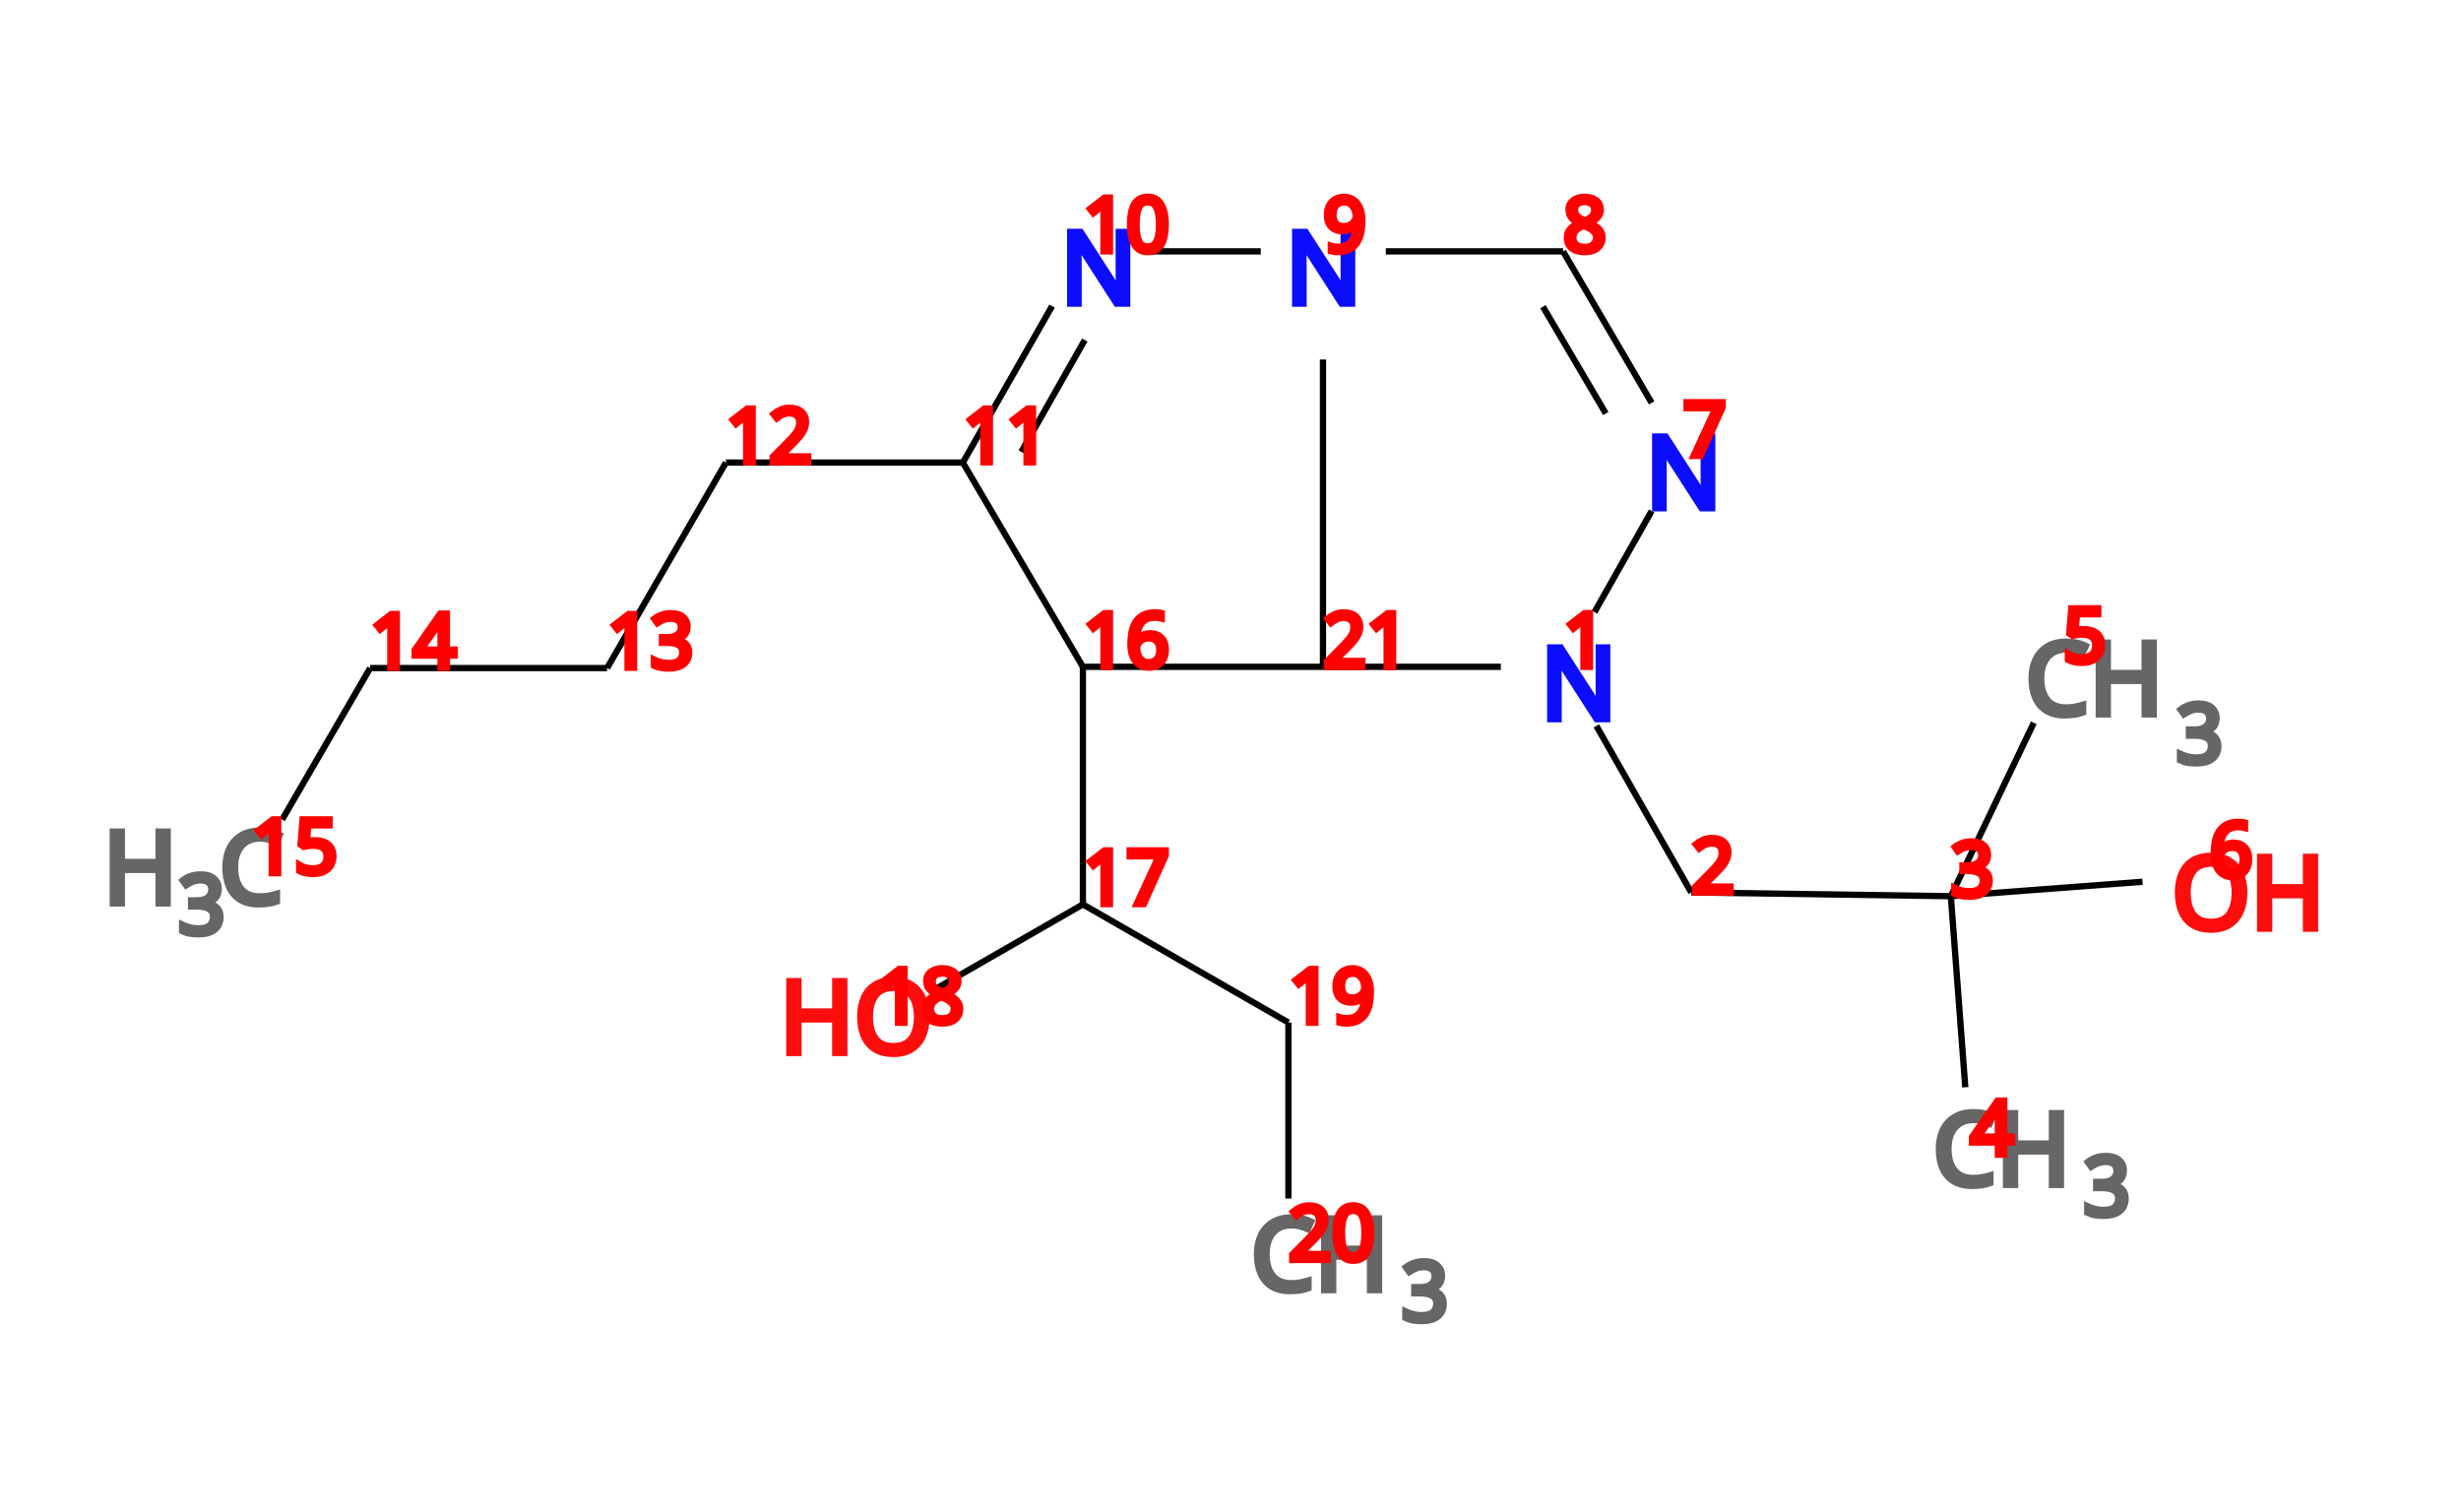
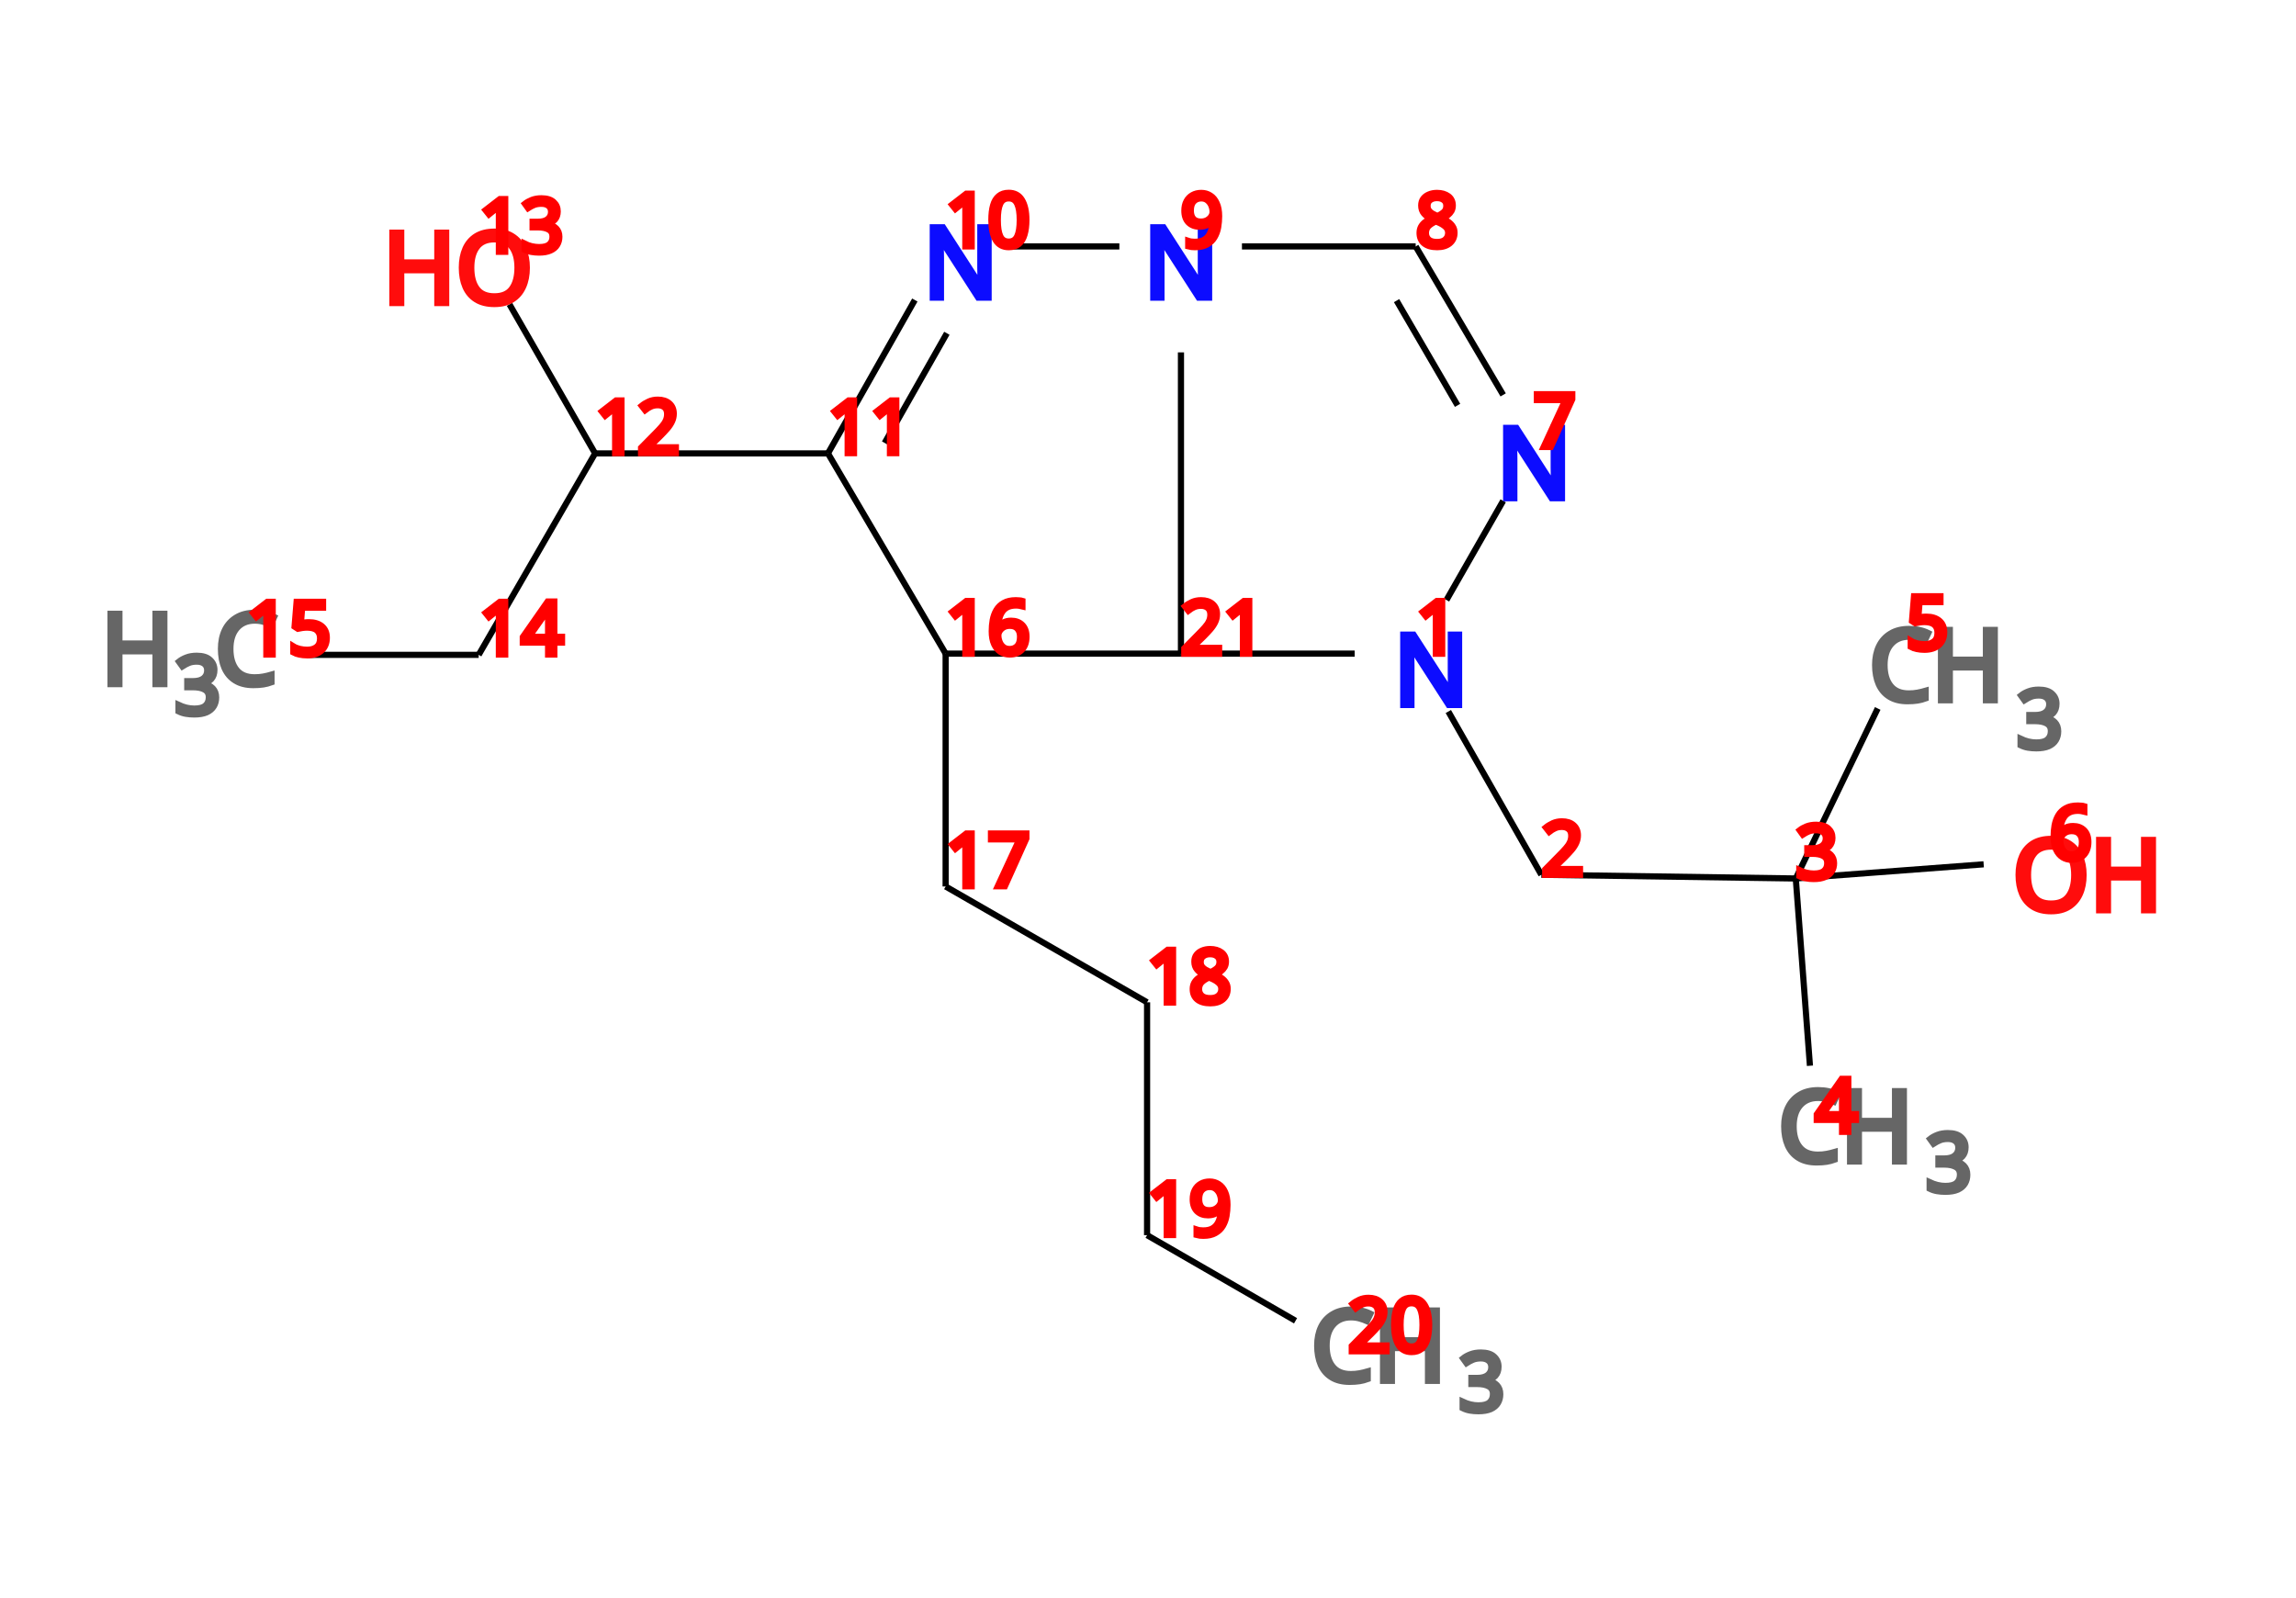
- <svg xmlns="http://www.w3.org/2000/svg" width="391.572" height="240.482" x="0" y="0" font-family="sans-serif" stroke="rgb(0,0,0)" stroke-width="1">
-   <line x1="254.0" y1="115.5" x2="269.1" y2="142.0" />
-   <line x1="269.1" y1="142.0" x2="310.4" y2="142.6" />
-   <line x1="310.4" y1="142.6" x2="312.7" y2="173.0" />
-   <line x1="310.4" y1="142.6" x2="323.6" y2="115.0" />
-   <line x1="310.4" y1="142.6" x2="340.9" y2="140.3" />
-   <line x1="153.2" y1="73.6" x2="115.5" y2="73.6" />
-   <line x1="115.5" y1="73.6" x2="96.6" y2="106.3" />
-   <line x1="96.6" y1="106.3" x2="58.9" y2="106.3" />
-   <line x1="58.9" y1="106.3" x2="44.9" y2="130.4" />
-   <line x1="172.3" y1="106.1" x2="172.3" y2="143.9" />
-   <line x1="172.3" y1="143.9" x2="148.1" y2="157.8" />
-   <line x1="172.3" y1="143.9" x2="205.0" y2="162.7" />
-   <line x1="205.0" y1="162.7" x2="205.0" y2="190.7" />
-   <line x1="253.7" y1="97.4" x2="262.8" y2="81.3" />
-   <line x1="262.8" y1="64.1" x2="248.7" y2="40.0" />
-   <line x1="255.5" y1="65.8" x2="245.5" y2="48.8" />
-   <line x1="248.7" y1="40.0" x2="220.5" y2="40.0" />
-   <line x1="210.5" y1="57.2" x2="210.5" y2="106.1" />
-   <line x1="210.5" y1="106.1" x2="238.8" y2="106.1" />
-   <line x1="167.4" y1="48.7" x2="153.2" y2="73.6" />
-   <line x1="172.6" y1="54.1" x2="162.5" y2="71.9" />
-   <line x1="153.2" y1="73.6" x2="172.3" y2="106.1" />
-   <line x1="172.3" y1="106.1" x2="210.5" y2="106.1" />
-   <line x1="200.6" y1="40.0" x2="182.3" y2="40.0" />
-   <text x="245.113" y="114.438" fill="rgb(12,12,255)" stroke="rgb(12,12,255)" stroke-width="1" font-size="16">N</text>
-   <text x="307.523" y="188.536" fill="rgb(102,102,102)" stroke="rgb(102,102,102)" stroke-width="1" font-size="16">CH</text>
-   <text x="331.523" y="193.336" fill="rgb(102,102,102)" stroke="rgb(102,102,102)" stroke-width="1" font-size="13">3</text>
-   <text x="322.283" y="113.67" fill="rgb(102,102,102)" stroke="rgb(102,102,102)" stroke-width="1" font-size="16">CH</text>
-   <text x="346.283" y="121.35" fill="rgb(102,102,102)" stroke="rgb(102,102,102)" stroke-width="1" font-size="13">3</text>
-   <text x="345.572" y="147.764" fill="rgb(255,12,12)" stroke="rgb(255,12,12)" stroke-width="1" font-size="16">OH</text>
-   <text x="261.815" y="80.875" fill="rgb(12,12,255)" stroke="rgb(12,12,255)" stroke-width="1" font-size="16">N</text>
-   <text x="204.531" y="48.32" fill="rgb(12,12,255)" stroke="rgb(12,12,255)" stroke-width="1" font-size="16">N</text>
-   <text x="168.739" y="48.32" fill="rgb(12,12,255)" stroke="rgb(12,12,255)" stroke-width="1" font-size="16">N</text>
-   <text x="16.4" y="143.74" fill="rgb(102,102,102)" stroke="rgb(102,102,102)" stroke-width="1" font-size="16">H</text>
-   <text x="28.4" y="148.54" fill="rgb(102,102,102)" stroke="rgb(102,102,102)" stroke-width="1" font-size="13">3</text>
-   <text x="34.9" y="143.74" fill="rgb(102,102,102)" stroke="rgb(102,102,102)" stroke-width="1" font-size="16">C</text>
-   <text x="124.05" y="167.537" fill="rgb(255,12,12)" stroke="rgb(255,12,12)" stroke-width="1" font-size="16">HO</text>
-   <text x="199.027" y="205.282" fill="rgb(102,102,102)" stroke="rgb(102,102,102)" stroke-width="1" font-size="16">CH</text>
-   <text x="223.027" y="210.082" fill="rgb(102,102,102)" stroke="rgb(102,102,102)" stroke-width="1" font-size="13">3</text>
-   <text x="248.713" y="106.118" fill="rgb(255,0,0)" stroke="rgb(255,0,0)" stroke-width="1" font-size="12">1</text>
-   <text x="269.117" y="142.013" fill="rgb(255,0,0)" stroke="rgb(255,0,0)" stroke-width="1" font-size="12">2</text>
-   <text x="310.401" y="142.566" fill="rgb(255,0,0)" stroke="rgb(255,0,0)" stroke-width="1" font-size="12">3</text>
-   <text x="313.523" y="183.736" fill="rgb(255,0,0)" stroke="rgb(255,0,0)" stroke-width="1" font-size="12">4</text>
-   <text x="328.283" y="105.35" fill="rgb(255,0,0)" stroke="rgb(255,0,0)" stroke-width="1" font-size="12">5</text>
-   <text x="351.572" y="139.444" fill="rgb(255,0,0)" stroke="rgb(255,0,0)" stroke-width="1" font-size="12">6</text>
-   <text x="267.815" y="72.555" fill="rgb(255,0,0)" stroke="rgb(255,0,0)" stroke-width="1" font-size="12">7</text>
-   <text x="248.713" y="40" fill="rgb(255,0,0)" stroke="rgb(255,0,0)" stroke-width="1" font-size="12">8</text>
-   <text x="210.531" y="40" fill="rgb(255,0,0)" stroke="rgb(255,0,0)" stroke-width="1" font-size="12">9</text>
-   <text x="172.339" y="40" fill="rgb(255,0,0)" stroke="rgb(255,0,0)" stroke-width="1" font-size="12">10</text>
-   <text x="153.236" y="73.563" fill="rgb(255,0,0)" stroke="rgb(255,0,0)" stroke-width="1" font-size="12">11</text>
-   <text x="115.491" y="73.563" fill="rgb(255,0,0)" stroke="rgb(255,0,0)" stroke-width="1" font-size="12">12</text>
-   <text x="96.618" y="106.252" fill="rgb(255,0,0)" stroke="rgb(255,0,0)" stroke-width="1" font-size="12">13</text>
-   <text x="58.873" y="106.252" fill="rgb(255,0,0)" stroke="rgb(255,0,0)" stroke-width="1" font-size="12">14</text>
-   <text x="40" y="138.94" fill="rgb(255,0,0)" stroke="rgb(255,0,0)" stroke-width="1" font-size="12">15</text>
-   <text x="172.339" y="106.118" fill="rgb(255,0,0)" stroke="rgb(255,0,0)" stroke-width="1" font-size="12">16</text>
-   <text x="172.339" y="143.864" fill="rgb(255,0,0)" stroke="rgb(255,0,0)" stroke-width="1" font-size="12">17</text>
-   <text x="139.65" y="162.737" fill="rgb(255,0,0)" stroke="rgb(255,0,0)" stroke-width="1" font-size="12">18</text>
-   <text x="205.027" y="162.737" fill="rgb(255,0,0)" stroke="rgb(255,0,0)" stroke-width="1" font-size="12">19</text>
-   <text x="205.027" y="200.482" fill="rgb(255,0,0)" stroke="rgb(255,0,0)" stroke-width="1" font-size="12">20</text>
-   <text x="210.531" y="106.118" fill="rgb(255,0,0)" stroke="rgb(255,0,0)" stroke-width="1" font-size="12">21</text>
+ <svg xmlns="http://www.w3.org/2000/svg" width="372.699" height="259.355" x="0" y="0" font-family="sans-serif" stroke="rgb(0,0,0)" stroke-width="1">
+   <line x1="235.1" y1="115.5" x2="250.2" y2="142.0" />
+   <line x1="250.2" y1="142.0" x2="291.5" y2="142.6" />
+   <line x1="291.5" y1="142.6" x2="293.8" y2="173.0" />
+   <line x1="291.5" y1="142.6" x2="304.8" y2="115.0" />
+   <line x1="291.5" y1="142.6" x2="322.0" y2="140.3" />
+   <line x1="134.4" y1="73.6" x2="96.6" y2="73.6" />
+   <line x1="96.6" y1="73.6" x2="82.7" y2="49.4" />
+   <line x1="96.6" y1="73.6" x2="77.7" y2="106.3" />
+   <line x1="77.7" y1="106.3" x2="49.8" y2="106.3" />
+   <line x1="153.5" y1="106.1" x2="153.5" y2="143.9" />
+   <line x1="153.5" y1="143.9" x2="186.2" y2="162.7" />
+   <line x1="186.2" y1="162.7" x2="186.2" y2="200.5" />
+   <line x1="186.2" y1="200.5" x2="210.3" y2="214.4" />
+   <line x1="234.8" y1="97.4" x2="244.0" y2="81.3" />
+   <line x1="244.0" y1="64.1" x2="229.8" y2="40.0" />
+   <line x1="236.6" y1="65.8" x2="226.7" y2="48.8" />
+   <line x1="229.8" y1="40.0" x2="201.6" y2="40.0" />
+   <line x1="191.7" y1="57.2" x2="191.7" y2="106.1" />
+   <line x1="191.7" y1="106.1" x2="219.9" y2="106.1" />
+   <line x1="148.5" y1="48.7" x2="134.4" y2="73.6" />
+   <line x1="153.7" y1="54.1" x2="143.6" y2="71.9" />
+   <line x1="134.4" y1="73.6" x2="153.5" y2="106.1" />
+   <line x1="153.5" y1="106.1" x2="191.7" y2="106.1" />
+   <line x1="181.7" y1="40.0" x2="163.4" y2="40.0" />
+   <text x="226.24" y="114.438" fill="rgb(12,12,255)" stroke="rgb(12,12,255)" stroke-width="1" font-size="16">N</text>
+   <text x="288.651" y="188.536" fill="rgb(102,102,102)" stroke="rgb(102,102,102)" stroke-width="1" font-size="16">CH</text>
+   <text x="312.651" y="193.336" fill="rgb(102,102,102)" stroke="rgb(102,102,102)" stroke-width="1" font-size="13">3</text>
+   <text x="303.41" y="113.67" fill="rgb(102,102,102)" stroke="rgb(102,102,102)" stroke-width="1" font-size="16">CH</text>
+   <text x="327.41" y="121.35" fill="rgb(102,102,102)" stroke="rgb(102,102,102)" stroke-width="1" font-size="13">3</text>
+   <text x="326.699" y="147.764" fill="rgb(255,12,12)" stroke="rgb(255,12,12)" stroke-width="1" font-size="16">OH</text>
+   <text x="242.942" y="80.875" fill="rgb(12,12,255)" stroke="rgb(12,12,255)" stroke-width="1" font-size="16">N</text>
+   <text x="185.659" y="48.32" fill="rgb(12,12,255)" stroke="rgb(12,12,255)" stroke-width="1" font-size="16">N</text>
+   <text x="149.866" y="48.32" fill="rgb(12,12,255)" stroke="rgb(12,12,255)" stroke-width="1" font-size="16">N</text>
+   <text x="62.145" y="49.195" fill="rgb(255,12,12)" stroke="rgb(255,12,12)" stroke-width="1" font-size="16">HO</text>
+   <text x="16.4" y="111.052" fill="rgb(102,102,102)" stroke="rgb(102,102,102)" stroke-width="1" font-size="16">H</text>
+   <text x="28.4" y="115.852" fill="rgb(102,102,102)" stroke="rgb(102,102,102)" stroke-width="1" font-size="13">3</text>
+   <text x="34.9" y="111.052" fill="rgb(102,102,102)" stroke="rgb(102,102,102)" stroke-width="1" font-size="16">C</text>
+   <text x="212.843" y="224.155" fill="rgb(102,102,102)" stroke="rgb(102,102,102)" stroke-width="1" font-size="16">CH</text>
+   <text x="236.843" y="228.955" fill="rgb(102,102,102)" stroke="rgb(102,102,102)" stroke-width="1" font-size="13">3</text>
+   <text x="229.84" y="106.118" fill="rgb(255,0,0)" stroke="rgb(255,0,0)" stroke-width="1" font-size="12">1</text>
+   <text x="250.244" y="142.013" fill="rgb(255,0,0)" stroke="rgb(255,0,0)" stroke-width="1" font-size="12">2</text>
+   <text x="291.529" y="142.566" fill="rgb(255,0,0)" stroke="rgb(255,0,0)" stroke-width="1" font-size="12">3</text>
+   <text x="294.651" y="183.736" fill="rgb(255,0,0)" stroke="rgb(255,0,0)" stroke-width="1" font-size="12">4</text>
+   <text x="309.41" y="105.35" fill="rgb(255,0,0)" stroke="rgb(255,0,0)" stroke-width="1" font-size="12">5</text>
+   <text x="332.699" y="139.444" fill="rgb(255,0,0)" stroke="rgb(255,0,0)" stroke-width="1" font-size="12">6</text>
+   <text x="248.942" y="72.555" fill="rgb(255,0,0)" stroke="rgb(255,0,0)" stroke-width="1" font-size="12">7</text>
+   <text x="229.84" y="40" fill="rgb(255,0,0)" stroke="rgb(255,0,0)" stroke-width="1" font-size="12">8</text>
+   <text x="191.659" y="40" fill="rgb(255,0,0)" stroke="rgb(255,0,0)" stroke-width="1" font-size="12">9</text>
+   <text x="153.466" y="40" fill="rgb(255,0,0)" stroke="rgb(255,0,0)" stroke-width="1" font-size="12">10</text>
+   <text x="134.364" y="73.563" fill="rgb(255,0,0)" stroke="rgb(255,0,0)" stroke-width="1" font-size="12">11</text>
+   <text x="96.618" y="73.563" fill="rgb(255,0,0)" stroke="rgb(255,0,0)" stroke-width="1" font-size="12">12</text>
+   <text x="77.745" y="40.875" fill="rgb(255,0,0)" stroke="rgb(255,0,0)" stroke-width="1" font-size="12">13</text>
+   <text x="77.745" y="106.252" fill="rgb(255,0,0)" stroke="rgb(255,0,0)" stroke-width="1" font-size="12">14</text>
+   <text x="40" y="106.252" fill="rgb(255,0,0)" stroke="rgb(255,0,0)" stroke-width="1" font-size="12">15</text>
+   <text x="153.466" y="106.118" fill="rgb(255,0,0)" stroke="rgb(255,0,0)" stroke-width="1" font-size="12">16</text>
+   <text x="153.466" y="143.864" fill="rgb(255,0,0)" stroke="rgb(255,0,0)" stroke-width="1" font-size="12">17</text>
+   <text x="186.154" y="162.737" fill="rgb(255,0,0)" stroke="rgb(255,0,0)" stroke-width="1" font-size="12">18</text>
+   <text x="186.154" y="200.482" fill="rgb(255,0,0)" stroke="rgb(255,0,0)" stroke-width="1" font-size="12">19</text>
+   <text x="218.843" y="219.355" fill="rgb(255,0,0)" stroke="rgb(255,0,0)" stroke-width="1" font-size="12">20</text>
+   <text x="191.659" y="106.118" fill="rgb(255,0,0)" stroke="rgb(255,0,0)" stroke-width="1" font-size="12">21</text>
  <text font-size="18" fill="black" font-family="sans-serif" x="140" y="20" />
</svg>
